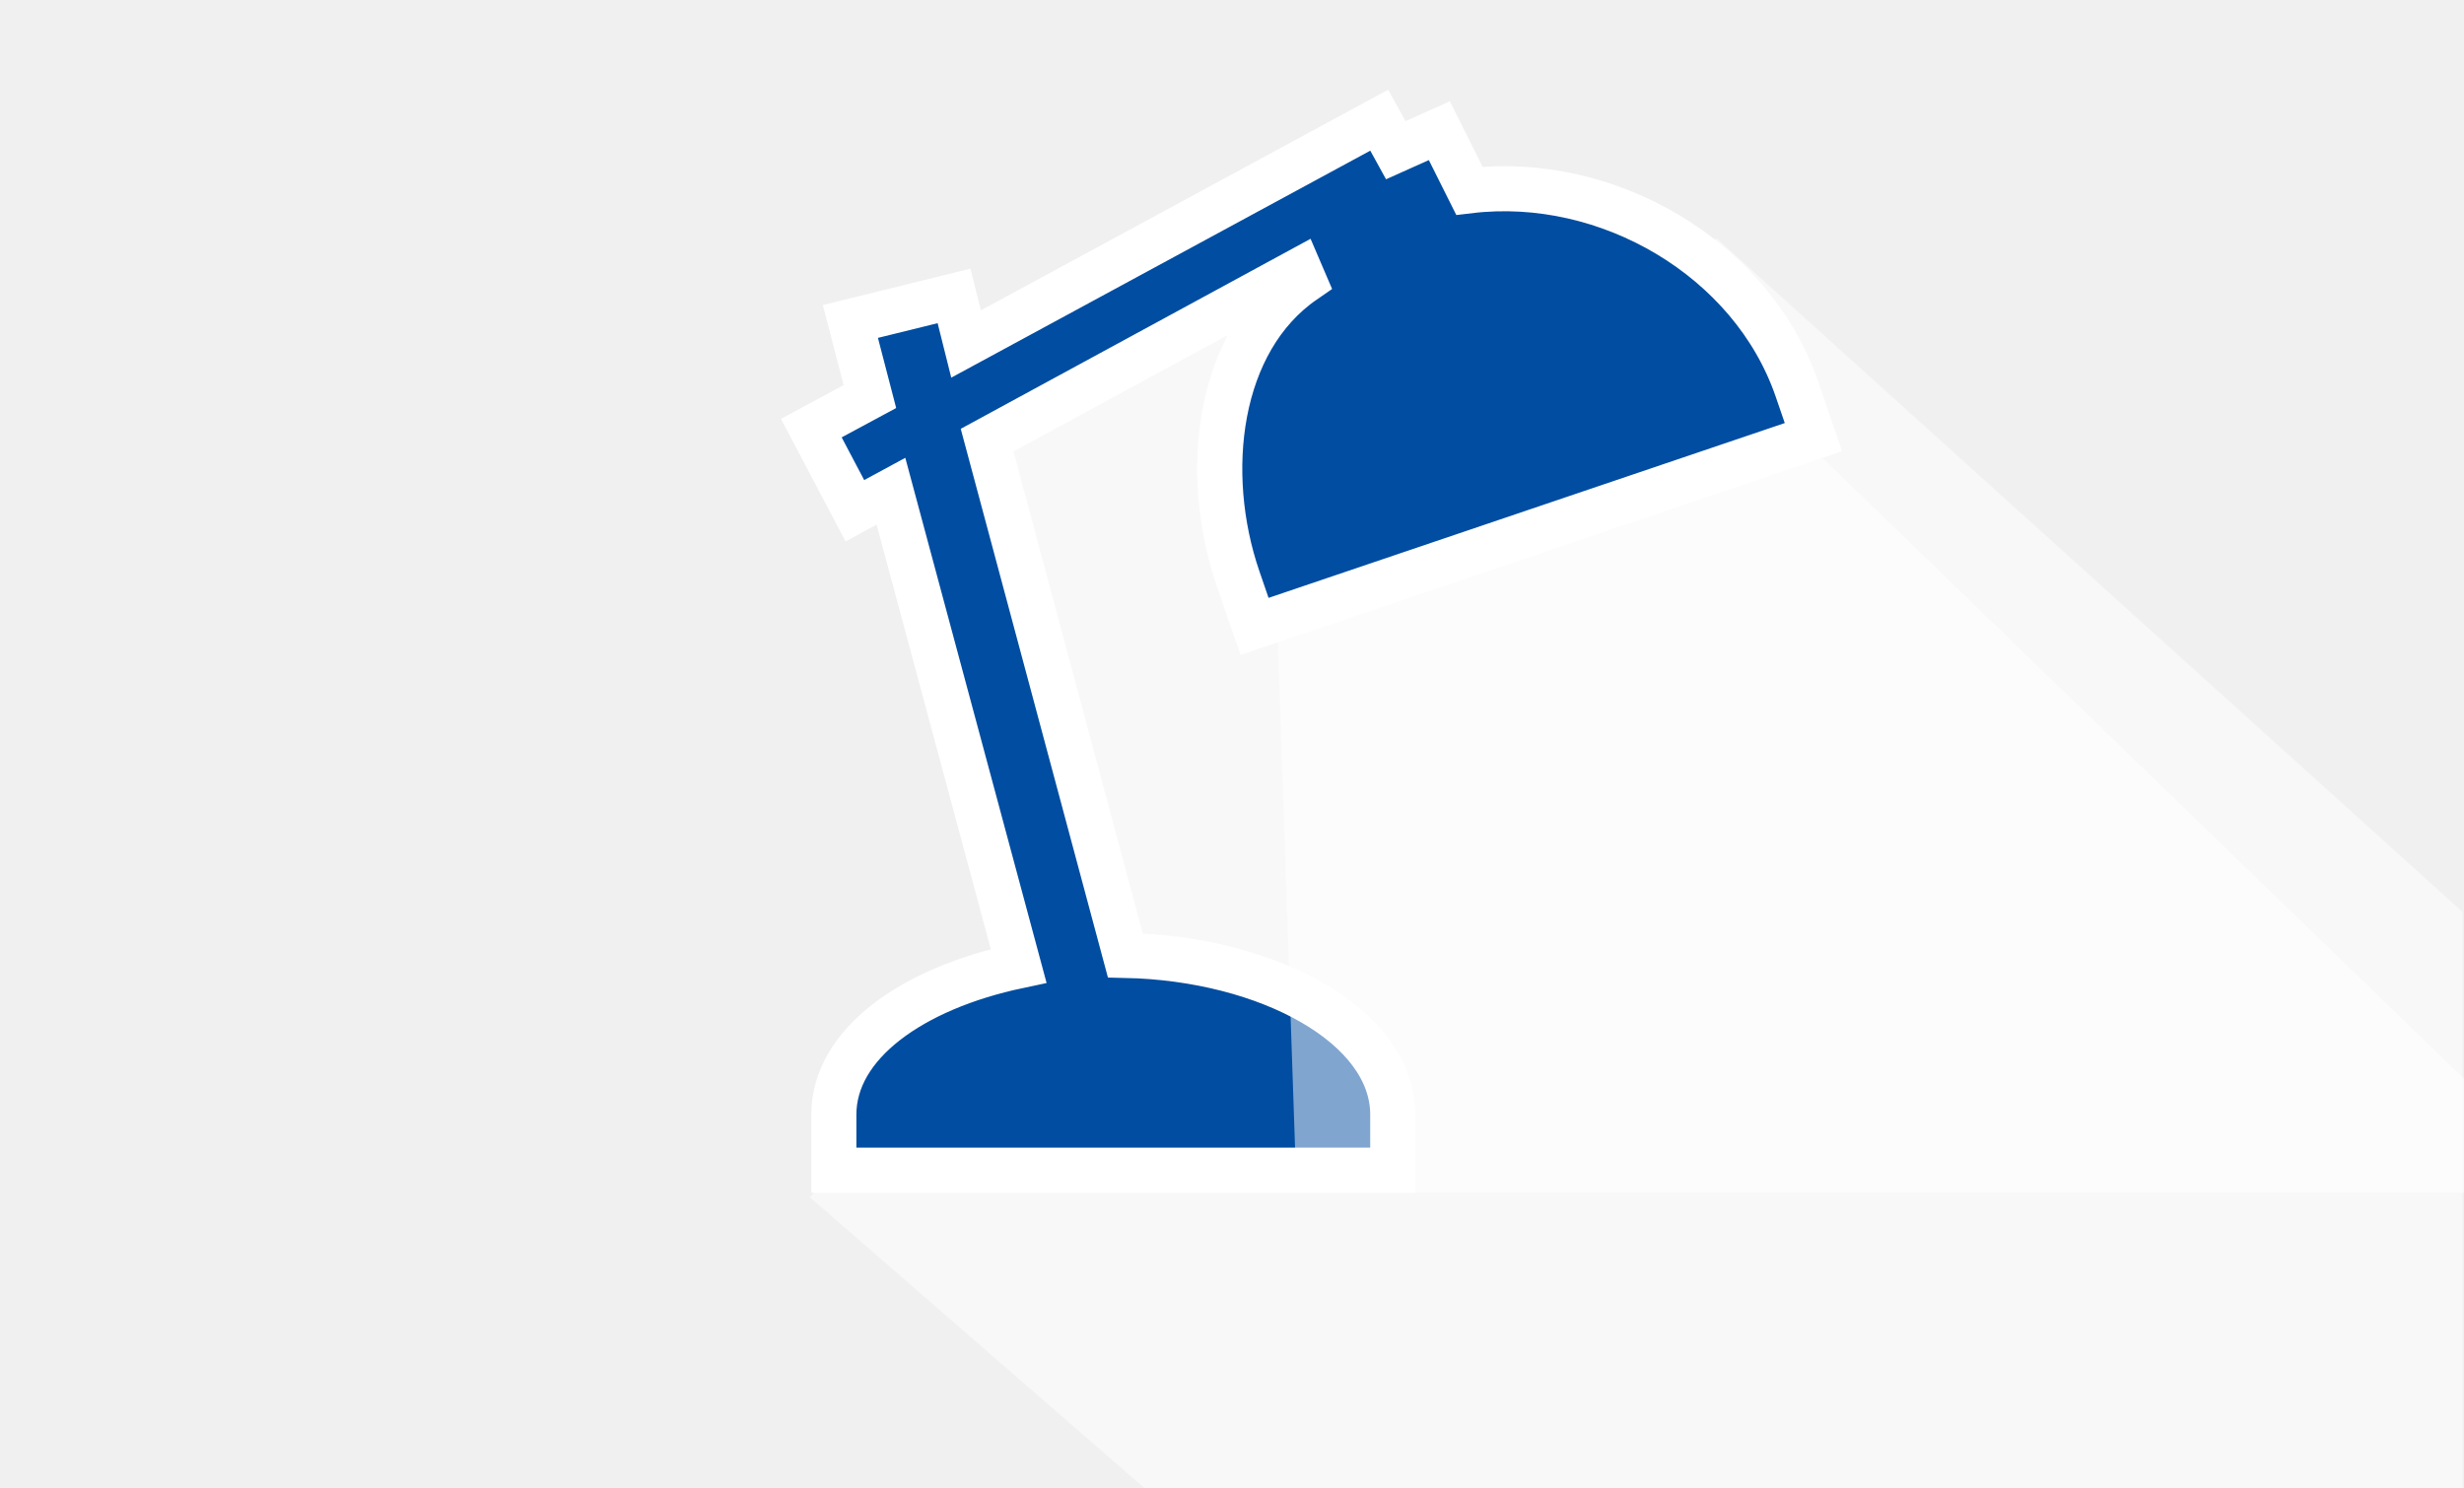
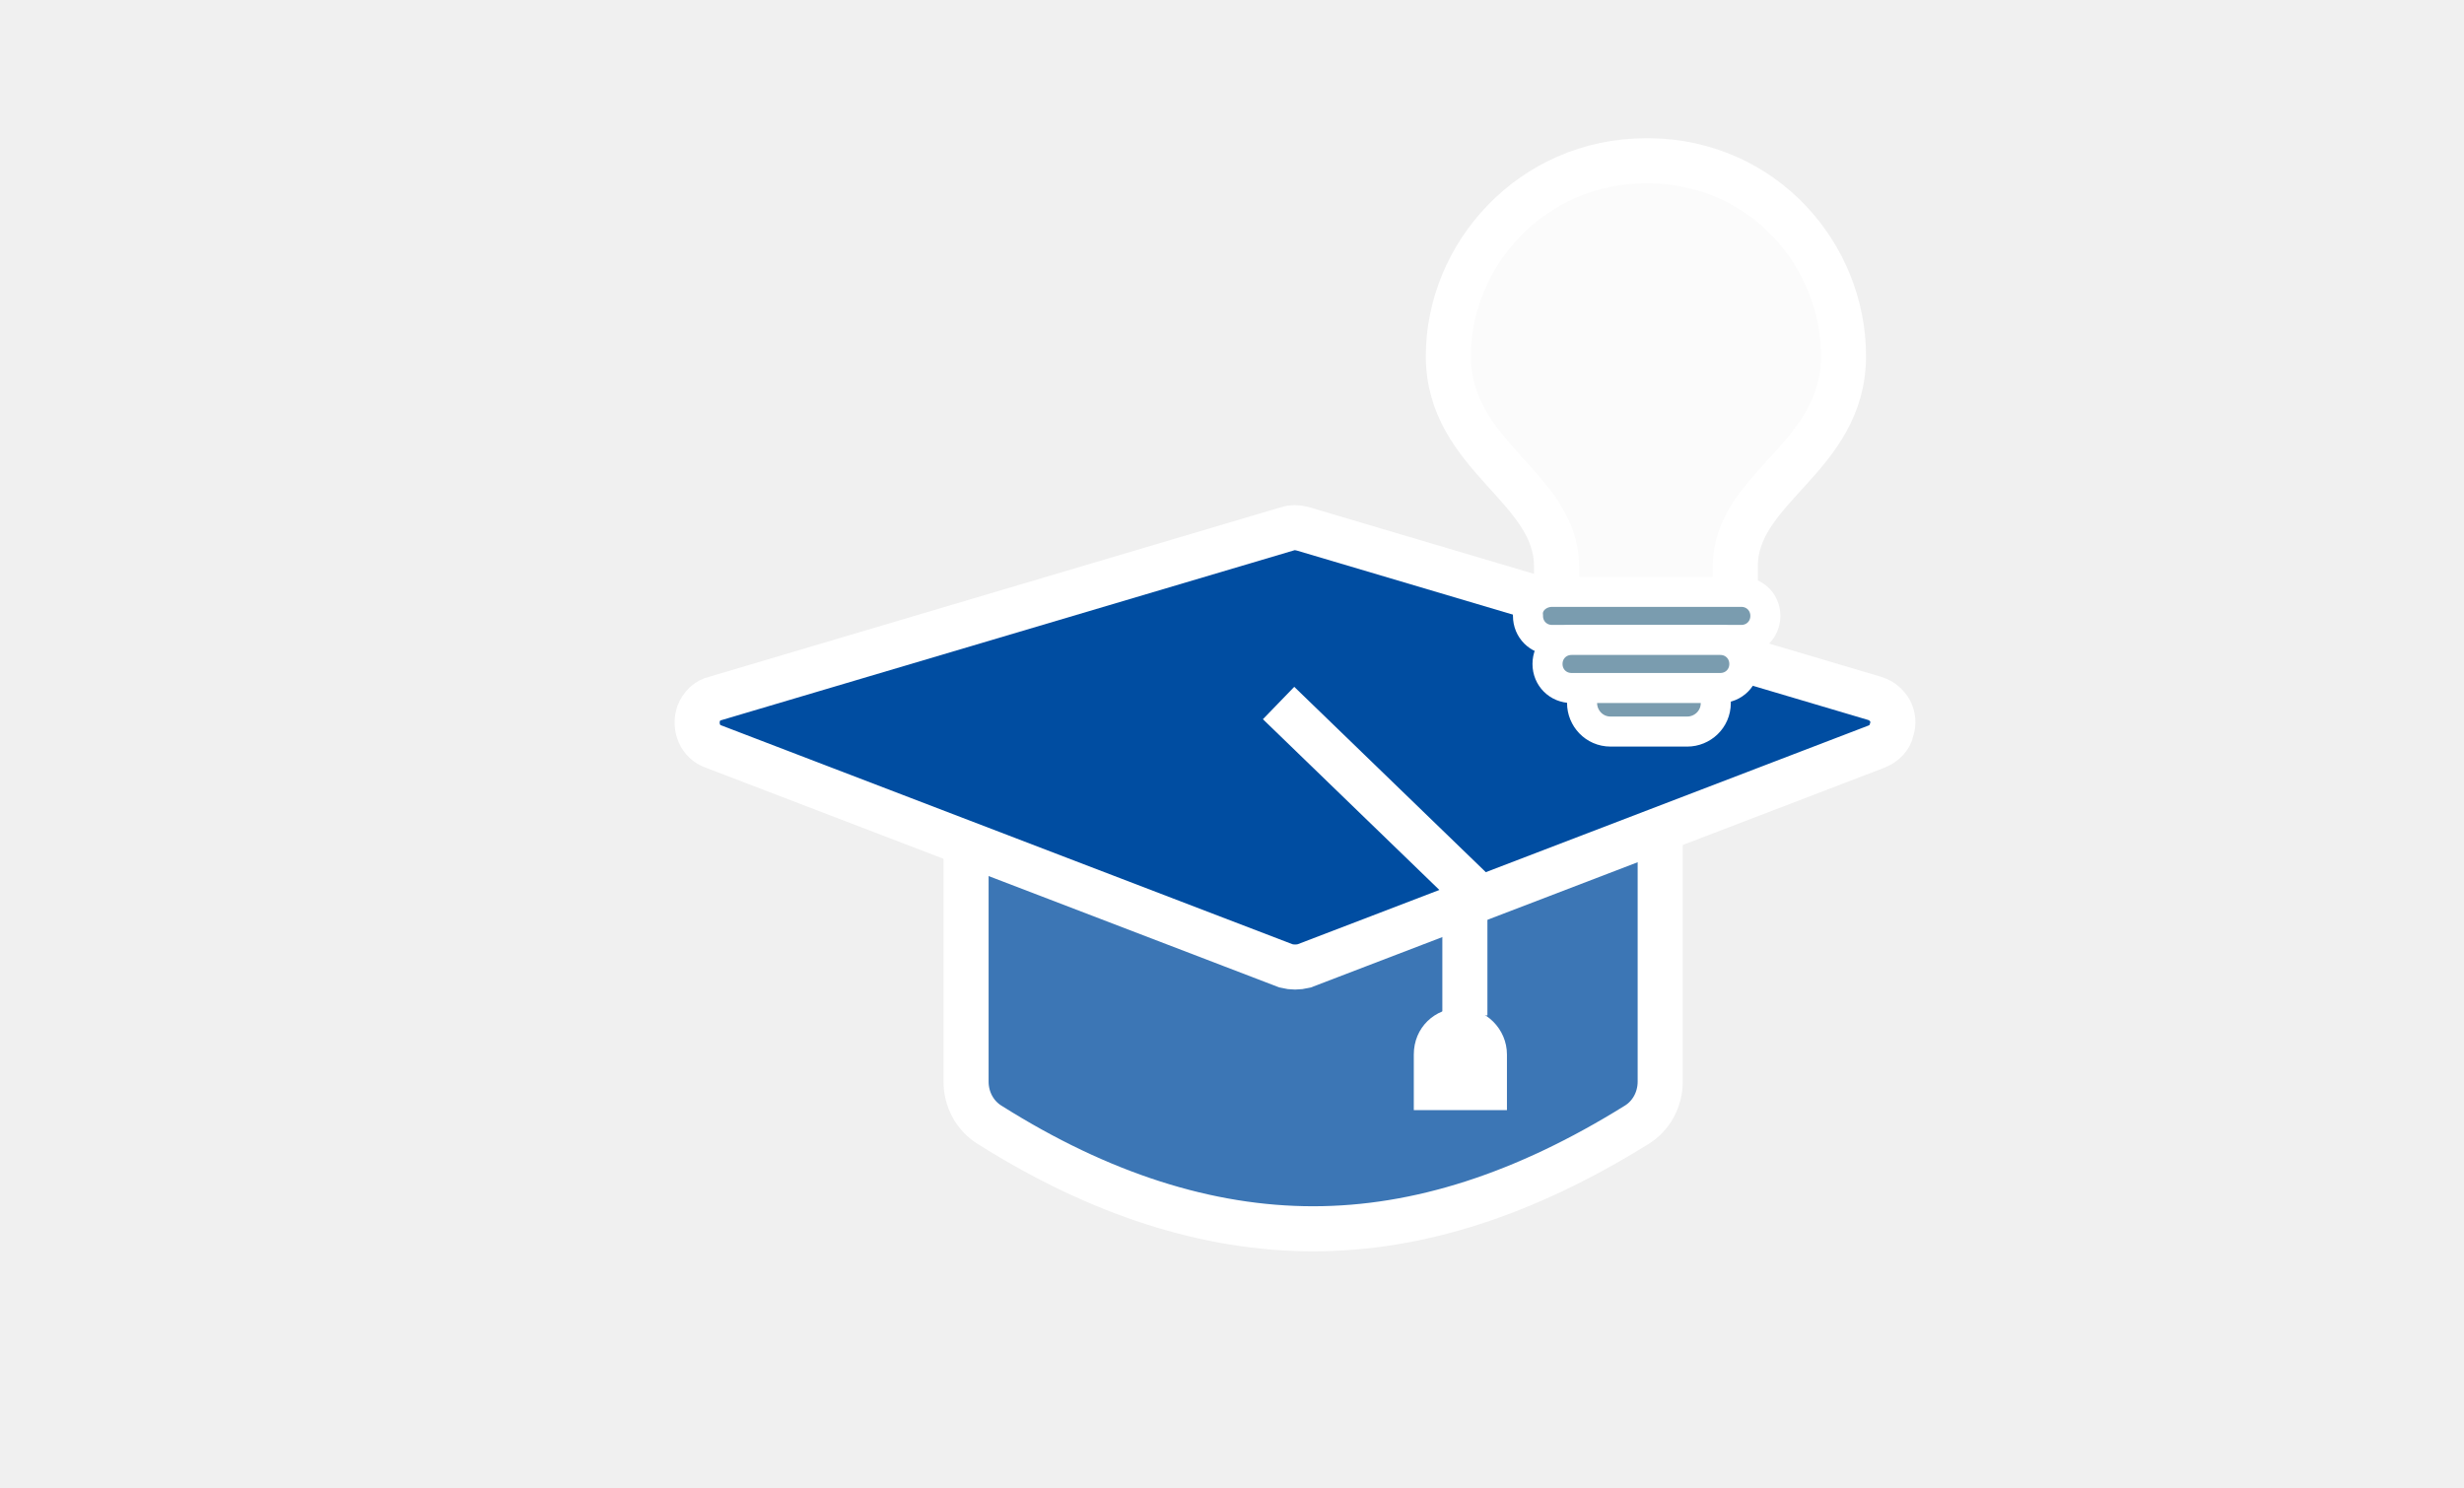
<svg xmlns="http://www.w3.org/2000/svg" version="1.1" id="Ebene_1" x="0px" y="0px" viewBox="0 0 164 99" style="enable-background:new 0 0 164 99;" xml:space="preserve">
  <style type="text/css">
- 	.st0{opacity:0.5;fill-rule:evenodd;clip-rule:evenodd;fill:#FFFFFF;enable-background:new    ;}
- 	.st1{fill-rule:evenodd;clip-rule:evenodd;fill:#004DA1;}
- 	.st2{fill:none;stroke:#FFFFFF;stroke-width:3;}
+ 	.st0{opacity:0.75;fill-rule:evenodd;clip-rule:evenodd;fill:#004DA1;}
+ 	.st1{fill:none;stroke:#FFFFFF;stroke-width:3;}
+ 	.st2{fill-rule:evenodd;clip-rule:evenodd;fill:#004DA1;stroke:#FFFFFF;stroke-width:3;}
+ 	.st3{fill-rule:evenodd;clip-rule:evenodd;fill:#FFFFFF;}
+ 	.st4{opacity:0.75;fill-rule:evenodd;clip-rule:evenodd;fill:#FFFFFF;}
+ 	.st5{fill-rule:evenodd;clip-rule:evenodd;fill:#7A9CAF;stroke:#FFFFFF;stroke-width:2;}
</style>
-   <g>
-     <polygon id="Fill-1" class="st0" points="63.9,29.3 90.6,11.7 92.8,11.7 96.7,14.8 103.5,16.9 114.3,15.9 163.9,60.7 163.9,99.7    76.9,99.7 53.9,79.7 57.5,75.9 90.6,75.9 89.4,70.3 85.3,67.4 73.4,65.6  " />
-     <path id="Fill-4" class="st1" d="M92.8,9.8l3-1.1l2,4c9.2-1.1,18.8,4.5,21.8,13.2l1.1,3.2L83.5,41.7l-1.1-3.2   c-2.4-7-1.2-14.4,2.4-18.8l-0.2-0.4l-18.9,9.9l9.2,34.3c9.5,0.2,17.8,4.7,17.8,10.6v3.7H55.5v-3.7c0-4.7,5.2-8.4,12.3-9.9   l-8.5-31.6L56.9,34L54,28.5l3.9-2.1l-1.3-5l6.9-1.7l0.8,3.2L91.8,8L92.8,9.8z" />
-     <path id="Path" class="st2" d="M92.9,10l2.9-1.3l2,4c9.2-1.1,18.8,4.5,21.8,13.2l1.1,3.2L83.5,41.7l-1.1-3.2   c-2.4-7-1.4-15.8,4.4-19.8l-0.3-0.7L65.7,29.3l9.2,34.3c9.5,0.2,17.8,4.7,17.8,10.6v3.7H55.5v-3.7c0-4.7,5.2-8.4,12.3-9.9   l-8.5-31.6L56.9,34L54,28.5l3.9-2.1l-1.3-5l6.9-1.7l0.8,3.2L91.8,8L92.9,10z" />
-     <polygon id="Fill-8" class="st0" points="86.3,79.4 164,79.4 164,71.8 120.5,29.7 85,41.3  " />
+   <g id="Group-5" transform="translate(0, 7)">
+     <g id="Rectangle">
+       <path class="st0" d="M67.6,43.7h39.5c1.9,0,3.4,1.5,3.4,3.4V65c0,1.2-0.6,2.3-1.6,2.9c-7.4,4.6-14.5,6.9-21.5,6.9    c-7,0-14.2-2.3-21.5-6.9c-1-0.6-1.6-1.7-1.6-2.9V47.1C64.2,45.2,65.7,43.7,67.6,43.7z" />
+       <path class="st1" d="M67.6,43.7h39.5c1.9,0,3.4,1.5,3.4,3.4V65c0,1.2-0.6,2.3-1.6,2.9c-7.4,4.6-14.5,6.9-21.5,6.9    c-7,0-14.2-2.3-21.5-6.9c-1-0.6-1.6-1.7-1.6-2.9V47.1C64.2,45.2,65.7,43.7,67.6,43.7z" />
+     </g>
+     <path id="Rectangle_1_" class="st2" d="M47.6,39.5l38.1-11.3c0.3-0.1,0.6-0.1,1,0l38.1,11.3c0.9,0.3,1.4,1.2,1.1,2.1   c-0.1,0.5-0.5,0.9-1,1.1L86.8,57.3c-0.4,0.1-0.8,0.1-1.2,0L47.5,42.7c-0.9-0.3-1.3-1.3-1-2.2C46.7,40,47.1,39.6,47.6,39.5z" />
+     <polyline id="Path-5" class="st1" points="85.1,39.8 97.5,51.8 97.5,60.6  " />
+     <path id="Rectangle_2_" class="st3" d="M97.2,60.1c1.7,0,3.1,1.4,3.1,3.1v3.7l0,0h-6.2v-3.7C94.1,61.4,95.5,60.1,97.2,60.1z" />
+   </g>
+   <g id="Group" transform="translate(18, 18)">
+     <g id="Combined-Shape">
+       <path class="st4" d="M85.6,23.3v-3.6l0,0c0-5.3-7.2-7.3-7.2-14s5.5-13,13.2-13l0.2,0c7.6,0.1,12.9,6.3,12.9,13    c0,6.8-7.2,8.7-7.2,14l0,0v3.6H85.6z" />
+       <path class="st1" d="M85.6,23.3v-3.6l0,0c0-5.3-7.2-7.3-7.2-14s5.5-13,13.2-13l0.2,0c7.6,0.1,12.9,6.3,12.9,13    c0,6.8-7.2,8.7-7.2,14l0,0v3.6H85.6z" />
+     </g>
+     <path id="Rectangle_3_" class="st5" d="M87.3,27.1c0,0,8.9,0,8.9,0c0,0.6,0,1.1,0,1.7c0,1.1-0.9,1.9-1.9,1.9h-5.1   c-1.1,0-1.9-0.9-1.9-1.9C87.3,28.2,87.3,27.7,87.3,27.1z" />
+     <path id="Rectangle_4_" class="st5" d="M85.3,21.4h12.6c0.9,0,1.6,0.7,1.6,1.6l0,0c0,0.9-0.7,1.6-1.6,1.6H85.3   c-0.9,0-1.6-0.7-1.6-1.6l0,0C83.6,22.1,84.4,21.4,85.3,21.4z" />
+     <path id="Rectangle_5_" class="st5" d="M86.6,24.6h9.9c0.9,0,1.6,0.7,1.6,1.6l0,0c0,0.9-0.7,1.6-1.6,1.6h-9.9   c-0.9,0-1.6-0.7-1.6-1.6l0,0C85,25.3,85.7,24.6,86.6,24.6z" />
  </g>
</svg>
